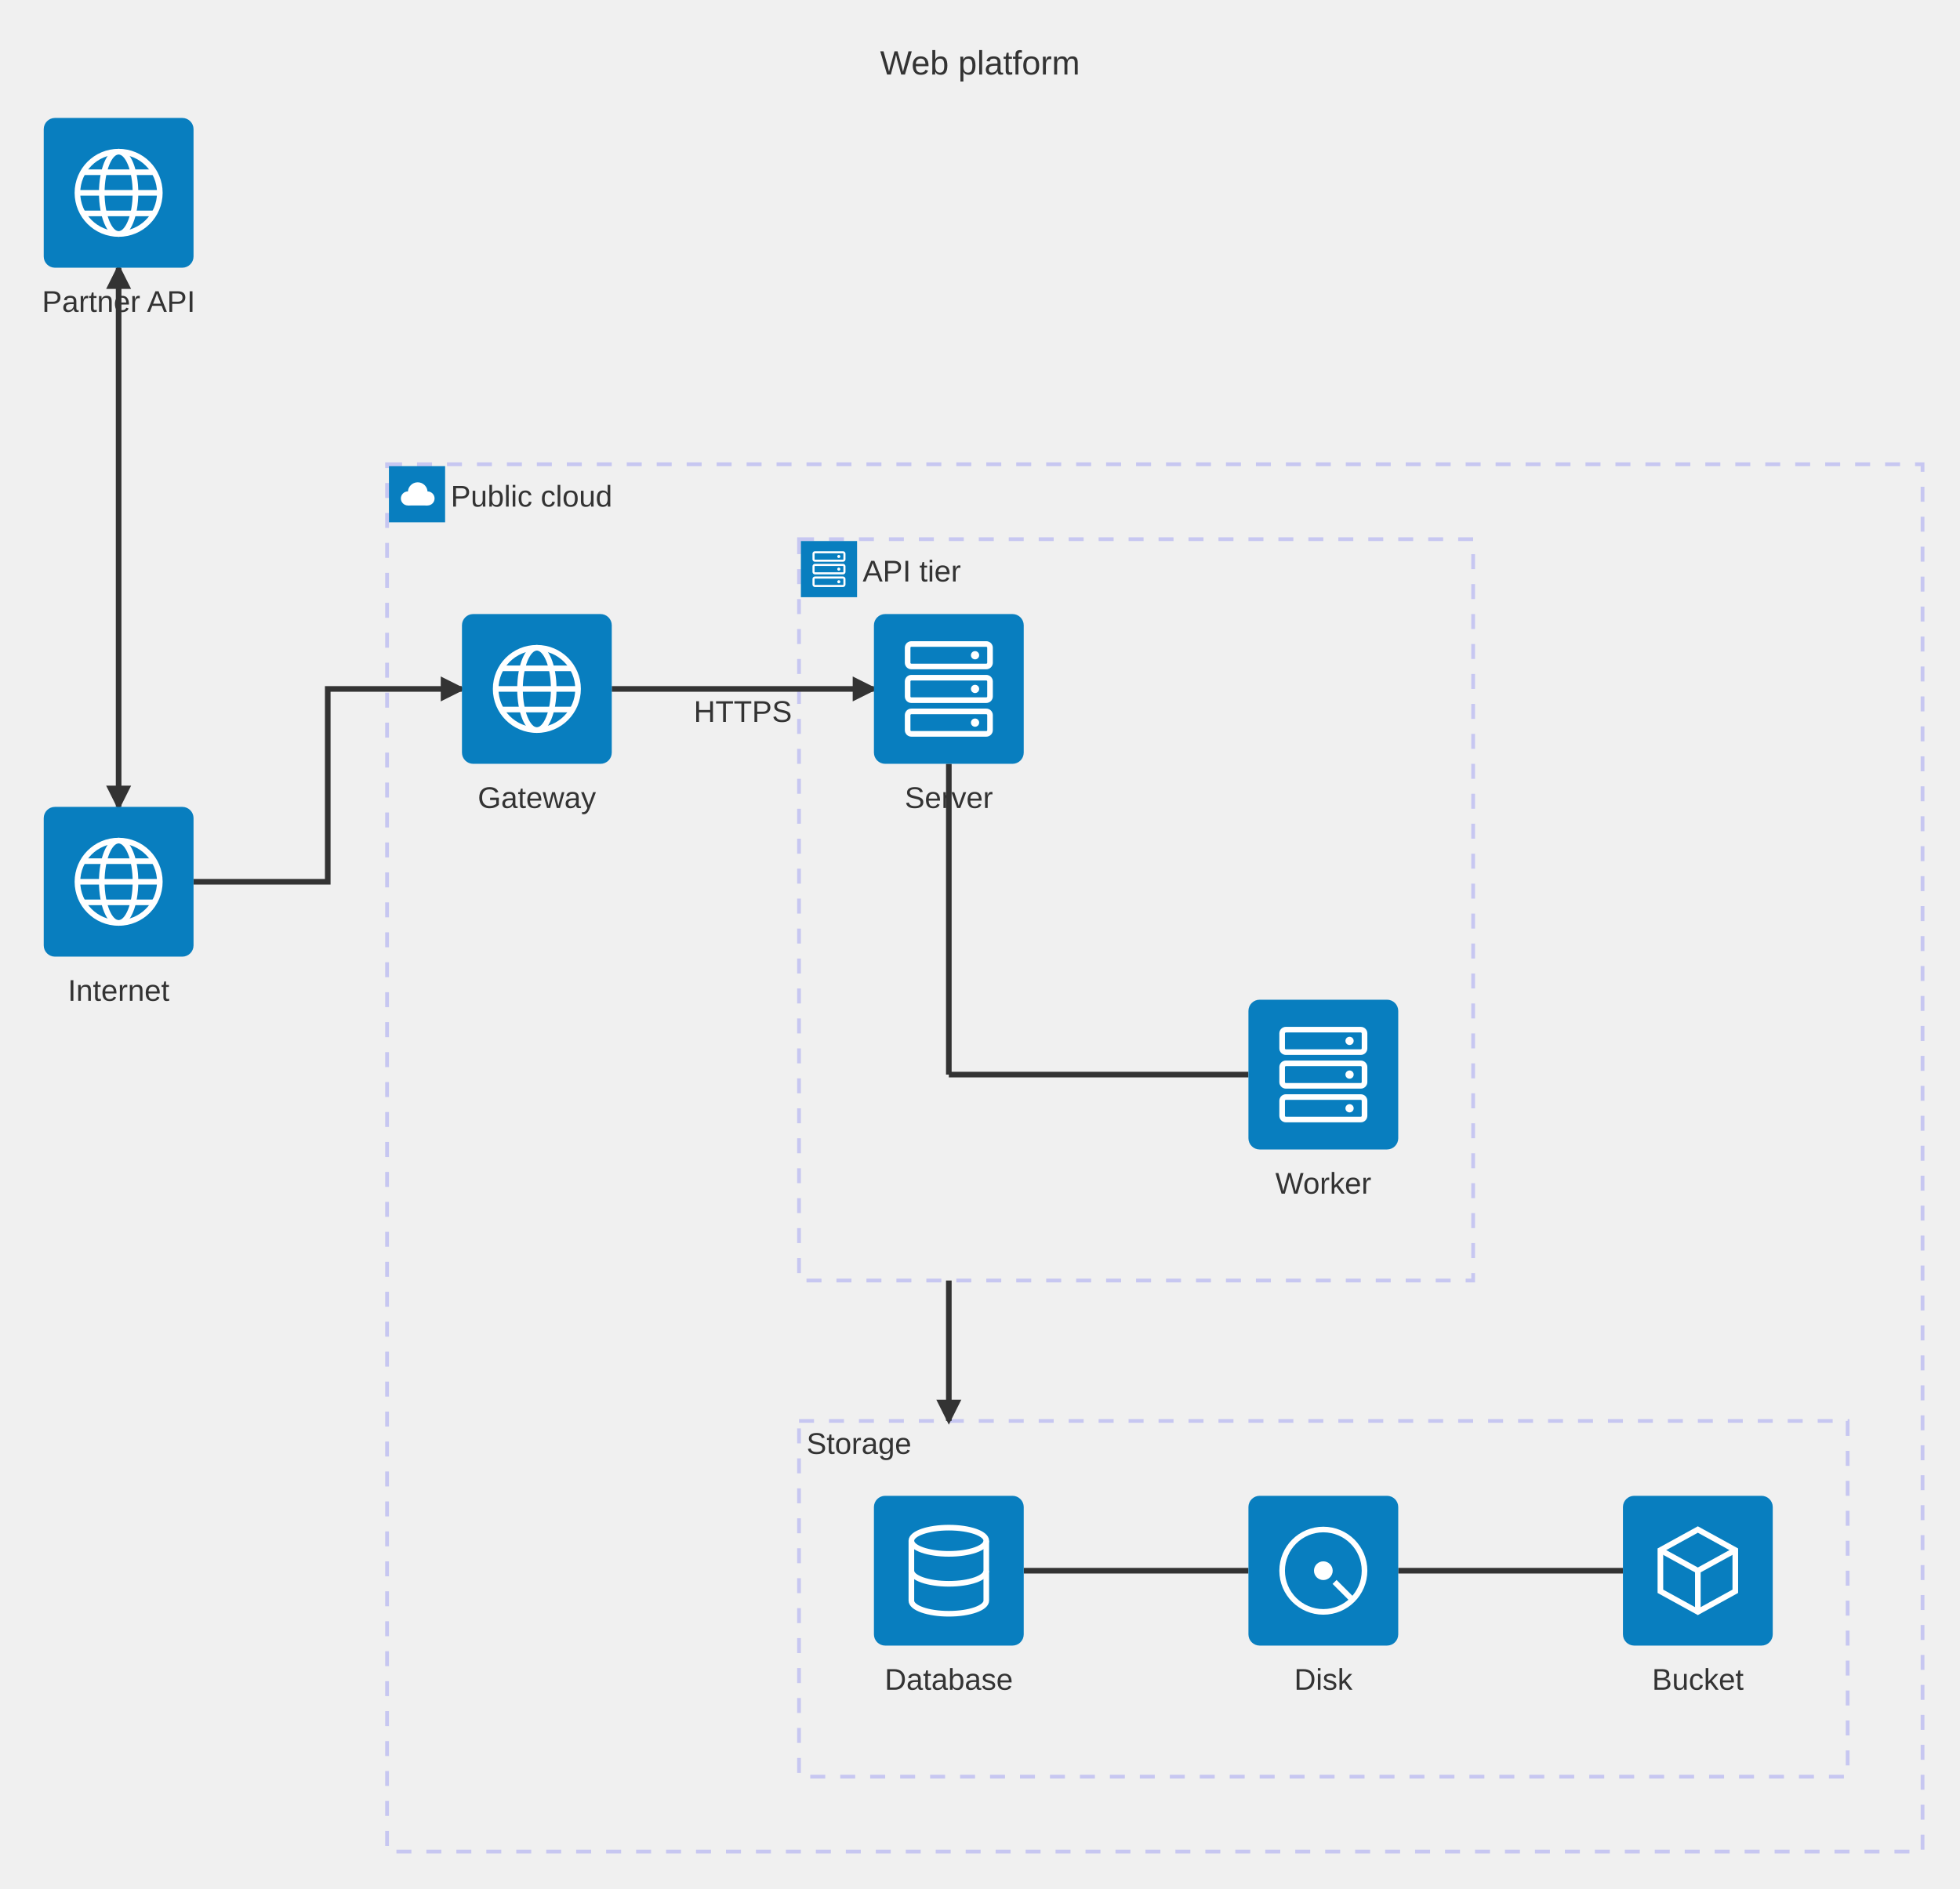
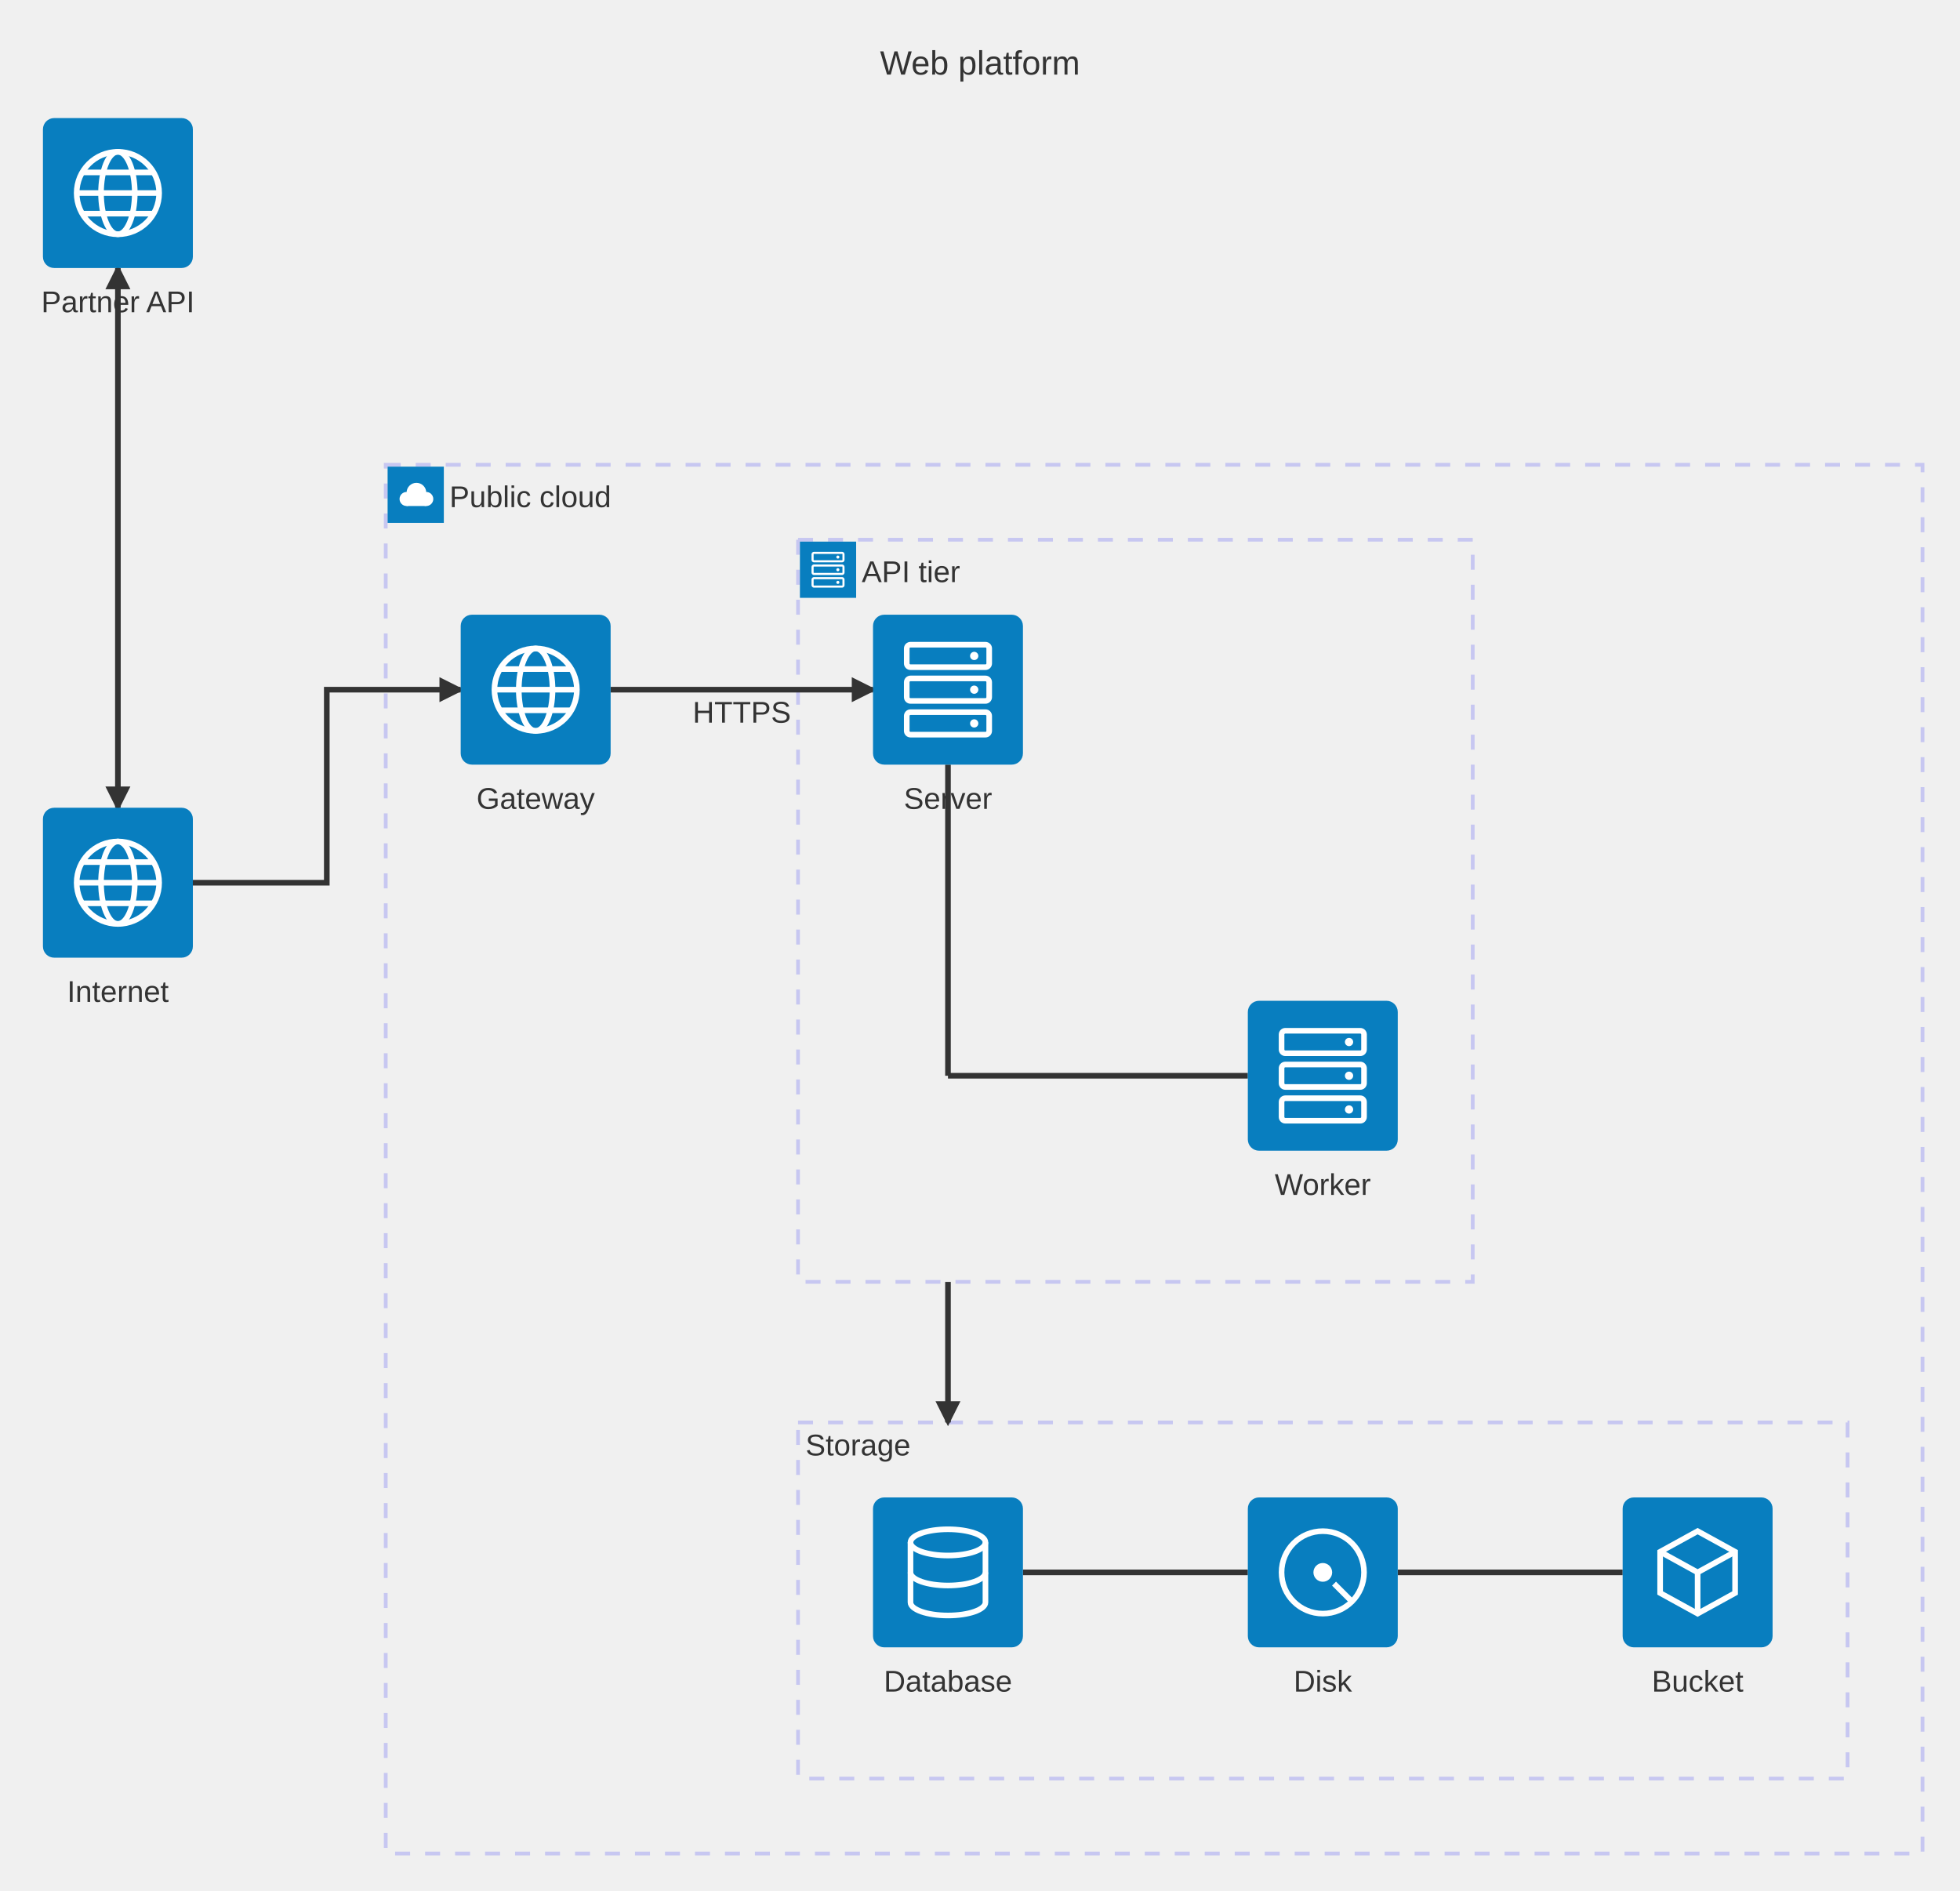
- <svg xmlns="http://www.w3.org/2000/svg" id="my-svg" width="100%" class="architecture" style="max-width: 1046.704px; background-color: white;" viewBox="-20 -63 1046.704 1009" role="graphics-document document" aria-roledescription="architecture">
+ <svg xmlns="http://www.w3.org/2000/svg" id="my-svg" width="100%" class="architecture" style="max-width: 1045.821px; background-color: white;" viewBox="-20 -63 1045.821 1009" role="graphics-document document" aria-roledescription="architecture">
  <style>#my-svg{font-family:"trebuchet ms", verdana, arial, sans-serif;font-size:16px;}#my-svg text{font-family:"trebuchet ms", verdana, arial, sans-serif;}</style>
  <g>
    <g class="architecture-groups">
      <g id="group-public" class="architecture-group">
-         <rect class="node-bkg" x="186.704" y="185" width="820" height="741" fill="none" stroke="hsl(240, 60%, 86.275%)" stroke-width="2" stroke-dasharray="8" />
-         <rect x="187.704" y="186" width="30" height="30" fill="#087ebf" stroke="none" />
-         <circle cx="197.829" cy="203.25" r="3.75" fill="#ffffff" stroke="none" />
-         <circle cx="203.079" cy="199.875" r="5.25" fill="#ffffff" stroke="none" />
-         <circle cx="208.329" cy="203.25" r="3.75" fill="#ffffff" stroke="none" />
-         <rect x="197.829" y="201" width="10.5" height="6" fill="#ffffff" stroke="none" />
-         <text class="architecture-group-label" x="220.704" y="207.6" text-anchor="start" font-size="16" fill="#333">Public cloud</text>
+         <rect class="node-bkg" x="185.821" y="185" width="820" height="741" fill="none" stroke="hsl(240, 60%, 86.275%)" stroke-width="2" stroke-dasharray="8" />
+         <rect x="186.821" y="186" width="30" height="30" fill="#087ebf" stroke="none" />
+         <circle cx="196.946" cy="203.25" r="3.75" fill="#ffffff" stroke="none" />
+         <circle cx="202.196" cy="199.875" r="5.25" fill="#ffffff" stroke="none" />
+         <circle cx="207.446" cy="203.25" r="3.75" fill="#ffffff" stroke="none" />
+         <rect x="196.946" y="201" width="10.5" height="6" fill="#ffffff" stroke="none" />
+         <text class="architecture-group-label" x="219.821" y="207.6" text-anchor="start" font-size="16" fill="#333">Public cloud</text>
      </g>
      <g id="group-api" class="architecture-group">
-         <rect class="node-bkg" x="406.704" y="225" width="360" height="396" fill="none" stroke="hsl(240, 60%, 86.275%)" stroke-width="2" stroke-dasharray="8" />
-         <rect x="407.704" y="226" width="30" height="30" fill="#087ebf" stroke="none" />
-         <rect x="414.454" y="232" width="16.5" height="4.5" rx="0.75" ry="0.75" fill="none" stroke="#ffffff" stroke-width="1.125" />
-         <circle cx="427.954" cy="234.25" r="0.825" fill="#ffffff" stroke="none" />
-         <rect x="414.454" y="238.75" width="16.5" height="4.5" rx="0.75" ry="0.75" fill="none" stroke="#ffffff" stroke-width="1.125" />
-         <circle cx="427.954" cy="241" r="0.825" fill="#ffffff" stroke="none" />
-         <rect x="414.454" y="245.5" width="16.5" height="4.5" rx="0.75" ry="0.75" fill="none" stroke="#ffffff" stroke-width="1.125" />
-         <circle cx="427.954" cy="247.75" r="0.825" fill="#ffffff" stroke="none" />
-         <text class="architecture-group-label" x="440.704" y="247.6" text-anchor="start" font-size="16" fill="#333">API tier</text>
+         <rect class="node-bkg" x="405.821" y="225" width="360" height="396" fill="none" stroke="hsl(240, 60%, 86.275%)" stroke-width="2" stroke-dasharray="8" />
+         <rect x="406.821" y="226" width="30" height="30" fill="#087ebf" stroke="none" />
+         <rect x="413.571" y="232" width="16.5" height="4.5" rx="0.75" ry="0.75" fill="none" stroke="#ffffff" stroke-width="1.125" />
+         <circle cx="427.071" cy="234.25" r="0.825" fill="#ffffff" stroke="none" />
+         <rect x="413.571" y="238.75" width="16.5" height="4.5" rx="0.75" ry="0.75" fill="none" stroke="#ffffff" stroke-width="1.125" />
+         <circle cx="427.071" cy="241" r="0.825" fill="#ffffff" stroke="none" />
+         <rect x="413.571" y="245.5" width="16.5" height="4.5" rx="0.75" ry="0.75" fill="none" stroke="#ffffff" stroke-width="1.125" />
+         <circle cx="427.071" cy="247.75" r="0.825" fill="#ffffff" stroke="none" />
+         <text class="architecture-group-label" x="439.821" y="247.6" text-anchor="start" font-size="16" fill="#333">API tier</text>
      </g>
      <g id="group-storage" class="architecture-group">
-         <rect class="node-bkg" x="406.704" y="696" width="560" height="190" fill="none" stroke="hsl(240, 60%, 86.275%)" stroke-width="2" stroke-dasharray="8" />
-         <text class="architecture-group-label" x="410.704" y="713.6" text-anchor="start" font-size="16" fill="#333">Storage</text>
+         <rect class="node-bkg" x="405.821" y="696" width="560" height="190" fill="none" stroke="hsl(240, 60%, 86.275%)" stroke-width="2" stroke-dasharray="8" />
+         <text class="architecture-group-label" x="409.821" y="713.6" text-anchor="start" font-size="16" fill="#333">Storage</text>
      </g>
    </g>
    <g class="architecture-edges">
      <g id="L-internet-gateway-0" class="architecture-edge">
-         <path class="edge" d="M83.352,408L155.028,408L155.028,305L226.704,305" fill="none" stroke="#333333" stroke-width="3" />
-         <path class="arrow" d="M228.704,305L215.371,311.667L215.371,298.333Z" fill="#333333" stroke="none" />
+         <path class="edge" d="M82.911,408L154.366,408L154.366,305L225.821,305" fill="none" stroke="#333333" stroke-width="3" />
+         <path class="arrow" d="M227.821,305L214.488,311.667L214.488,298.333Z" fill="#333333" stroke="none" />
      </g>
      <g id="L-gateway-server-1" class="architecture-edge">
-         <path class="edge" d="M306.704,305L446.704,305" fill="none" stroke="#333333" stroke-width="3" />
-         <path class="arrow" d="M448.704,305L435.371,311.667L435.371,298.333Z" fill="#333333" stroke="none" />
+         <path class="edge" d="M305.821,305L445.821,305" fill="none" stroke="#333333" stroke-width="3" />
+         <path class="arrow" d="M447.821,305L434.488,311.667L434.488,298.333Z" fill="#333333" stroke="none" />
      </g>
      <g id="L-server-hub-2" class="architecture-edge">
-         <path class="edge" d="M486.704,345L486.704,511" fill="none" stroke="#333333" stroke-width="3" />
+         <path class="edge" d="M485.821,345L485.821,511" fill="none" stroke="#333333" stroke-width="3" />
      </g>
      <g id="L-hub-worker-3" class="architecture-edge">
-         <path class="edge" d="M486.704,511L646.704,511" fill="none" stroke="#333333" stroke-width="3" />
+         <path class="edge" d="M485.821,511L645.821,511" fill="none" stroke="#333333" stroke-width="3" />
      </g>
      <g id="L-server-db-4" class="architecture-edge">
-         <path class="edge" d="M486.704,621L486.704,696" fill="none" stroke="#333333" stroke-width="3" />
-         <path class="arrow" d="M486.704,698L480.037,684.667L493.371,684.667Z" fill="#333333" stroke="none" />
+         <path class="edge" d="M485.821,621L485.821,696" fill="none" stroke="#333333" stroke-width="3" />
+         <path class="arrow" d="M485.821,698L479.155,684.667L492.488,684.667Z" fill="#333333" stroke="none" />
      </g>
      <g id="L-db-disk-5" class="architecture-edge">
-         <path class="edge" d="M526.704,776L646.704,776" fill="none" stroke="#333333" stroke-width="3" />
+         <path class="edge" d="M525.821,776L645.821,776" fill="none" stroke="#333333" stroke-width="3" />
      </g>
      <g id="L-disk-bucket-6" class="architecture-edge">
-         <path class="edge" d="M726.704,776L846.704,776" fill="none" stroke="#333333" stroke-width="3" />
+         <path class="edge" d="M725.821,776L845.821,776" fill="none" stroke="#333333" stroke-width="3" />
      </g>
      <g id="L-ext-internet-7" class="architecture-edge">
-         <path class="edge" d="M43.352,80L43.352,368" fill="none" stroke="#333333" stroke-width="3" />
-         <path class="arrow" d="M43.352,78L50.019,91.333L36.685,91.333Z" fill="#333333" stroke="none" />
-         <path class="arrow" d="M43.352,370L36.685,356.667L50.019,356.667Z" fill="#333333" stroke="none" />
+         <path class="edge" d="M42.911,80L42.911,368" fill="none" stroke="#333333" stroke-width="3" />
+         <path class="arrow" d="M42.911,78L49.577,91.333L36.244,91.333Z" fill="#333333" stroke="none" />
+         <path class="arrow" d="M42.911,370L36.244,356.667L49.577,356.667Z" fill="#333333" stroke="none" />
      </g>
    </g>
    <g class="architecture-services">
      <g id="service-internet" class="architecture-service">
-         <rect class="node-bkg" x="3.352" y="368" width="80" height="80" rx="6" ry="6" fill="#087ebf" stroke="none" />
-         <circle cx="43.352" cy="408" r="22" fill="none" stroke="#ffffff" stroke-width="3" />
-         <path d="M52.352,408C52.352,420.15,48.323,430,43.352,430C38.381,430,34.352,420.15,34.352,408C34.352,395.85,38.381,386,43.352,386C48.323,386,52.352,395.85,52.352,408Z" fill="none" stroke="#ffffff" stroke-width="3" />
-         <path d="M21.352,408L65.352,408" fill="none" stroke="#ffffff" stroke-width="3" />
-         <path d="M24.299,397L62.405,397" fill="none" stroke="#ffffff" stroke-width="3" />
-         <path d="M24.299,419L62.405,419" fill="none" stroke="#ffffff" stroke-width="3" />
-         <text class="architecture-service-label" x="43.352" y="471.6" text-anchor="middle" font-size="16" fill="#333">Internet</text>
+         <rect class="node-bkg" x="2.911" y="368" width="80" height="80" rx="6" ry="6" fill="#087ebf" stroke="none" />
+         <circle cx="42.911" cy="408" r="22" fill="none" stroke="#ffffff" stroke-width="3" />
+         <path d="M51.911,408C51.911,420.15,47.881,430,42.911,430C37.94,430,33.911,420.15,33.911,408C33.911,395.85,37.94,386,42.911,386C47.881,386,51.911,395.85,51.911,408Z" fill="none" stroke="#ffffff" stroke-width="3" />
+         <path d="M20.911,408L64.911,408" fill="none" stroke="#ffffff" stroke-width="3" />
+         <path d="M23.858,397L61.963,397" fill="none" stroke="#ffffff" stroke-width="3" />
+         <path d="M23.858,419L61.963,419" fill="none" stroke="#ffffff" stroke-width="3" />
+         <text class="architecture-service-label" x="42.911" y="471.6" text-anchor="middle" font-size="16" fill="#333">Internet</text>
      </g>
      <g id="service-gateway" class="architecture-service">
-         <rect class="node-bkg" x="226.704" y="265" width="80" height="80" rx="6" ry="6" fill="#087ebf" stroke="none" />
-         <circle cx="266.704" cy="305" r="22" fill="none" stroke="#ffffff" stroke-width="3" />
-         <path d="M275.704,305C275.704,317.15,271.675,327,266.704,327C261.733,327,257.704,317.15,257.704,305C257.704,292.85,261.733,283,266.704,283C271.675,283,275.704,292.85,275.704,305Z" fill="none" stroke="#ffffff" stroke-width="3" />
-         <path d="M244.704,305L288.704,305" fill="none" stroke="#ffffff" stroke-width="3" />
-         <path d="M247.651,294L285.757,294" fill="none" stroke="#ffffff" stroke-width="3" />
-         <path d="M247.651,316L285.757,316" fill="none" stroke="#ffffff" stroke-width="3" />
-         <text class="architecture-service-label" x="266.704" y="368.6" text-anchor="middle" font-size="16" fill="#333">Gateway</text>
+         <rect class="node-bkg" x="225.821" y="265" width="80" height="80" rx="6" ry="6" fill="#087ebf" stroke="none" />
+         <circle cx="265.821" cy="305" r="22" fill="none" stroke="#ffffff" stroke-width="3" />
+         <path d="M274.821,305C274.821,317.15,270.792,327,265.821,327C260.851,327,256.821,317.15,256.821,305C256.821,292.85,260.851,283,265.821,283C270.792,283,274.821,292.85,274.821,305Z" fill="none" stroke="#ffffff" stroke-width="3" />
+         <path d="M243.821,305L287.821,305" fill="none" stroke="#ffffff" stroke-width="3" />
+         <path d="M246.769,294L284.874,294" fill="none" stroke="#ffffff" stroke-width="3" />
+         <path d="M246.769,316L284.874,316" fill="none" stroke="#ffffff" stroke-width="3" />
+         <text class="architecture-service-label" x="265.821" y="368.6" text-anchor="middle" font-size="16" fill="#333">Gateway</text>
      </g>
      <g id="service-server" class="architecture-service">
-         <rect class="node-bkg" x="446.704" y="265" width="80" height="80" rx="6" ry="6" fill="#087ebf" stroke="none" />
-         <rect x="464.704" y="281" width="44" height="12" rx="2" ry="2" fill="none" stroke="#ffffff" stroke-width="3" />
-         <circle cx="500.704" cy="287" r="2.2" fill="#ffffff" stroke="none" />
-         <rect x="464.704" y="299" width="44" height="12" rx="2" ry="2" fill="none" stroke="#ffffff" stroke-width="3" />
-         <circle cx="500.704" cy="305" r="2.2" fill="#ffffff" stroke="none" />
-         <rect x="464.704" y="317" width="44" height="12" rx="2" ry="2" fill="none" stroke="#ffffff" stroke-width="3" />
-         <circle cx="500.704" cy="323" r="2.2" fill="#ffffff" stroke="none" />
-         <text class="architecture-service-label" x="486.704" y="368.6" text-anchor="middle" font-size="16" fill="#333">Server</text>
+         <rect class="node-bkg" x="445.821" y="265" width="80" height="80" rx="6" ry="6" fill="#087ebf" stroke="none" />
+         <rect x="463.821" y="281" width="44" height="12" rx="2" ry="2" fill="none" stroke="#ffffff" stroke-width="3" />
+         <circle cx="499.821" cy="287" r="2.2" fill="#ffffff" stroke="none" />
+         <rect x="463.821" y="299" width="44" height="12" rx="2" ry="2" fill="none" stroke="#ffffff" stroke-width="3" />
+         <circle cx="499.821" cy="305" r="2.2" fill="#ffffff" stroke="none" />
+         <rect x="463.821" y="317" width="44" height="12" rx="2" ry="2" fill="none" stroke="#ffffff" stroke-width="3" />
+         <circle cx="499.821" cy="323" r="2.2" fill="#ffffff" stroke="none" />
+         <text class="architecture-service-label" x="485.821" y="368.6" text-anchor="middle" font-size="16" fill="#333">Server</text>
      </g>
      <g id="service-worker" class="architecture-service">
-         <rect class="node-bkg" x="646.704" y="471" width="80" height="80" rx="6" ry="6" fill="#087ebf" stroke="none" />
-         <rect x="664.704" y="487" width="44" height="12" rx="2" ry="2" fill="none" stroke="#ffffff" stroke-width="3" />
-         <circle cx="700.704" cy="493" r="2.2" fill="#ffffff" stroke="none" />
-         <rect x="664.704" y="505" width="44" height="12" rx="2" ry="2" fill="none" stroke="#ffffff" stroke-width="3" />
-         <circle cx="700.704" cy="511" r="2.2" fill="#ffffff" stroke="none" />
-         <rect x="664.704" y="523" width="44" height="12" rx="2" ry="2" fill="none" stroke="#ffffff" stroke-width="3" />
-         <circle cx="700.704" cy="529" r="2.2" fill="#ffffff" stroke="none" />
-         <text class="architecture-service-label" x="686.704" y="574.6" text-anchor="middle" font-size="16" fill="#333">Worker</text>
+         <rect class="node-bkg" x="645.821" y="471" width="80" height="80" rx="6" ry="6" fill="#087ebf" stroke="none" />
+         <rect x="663.821" y="487" width="44" height="12" rx="2" ry="2" fill="none" stroke="#ffffff" stroke-width="3" />
+         <circle cx="699.821" cy="493" r="2.2" fill="#ffffff" stroke="none" />
+         <rect x="663.821" y="505" width="44" height="12" rx="2" ry="2" fill="none" stroke="#ffffff" stroke-width="3" />
+         <circle cx="699.821" cy="511" r="2.2" fill="#ffffff" stroke="none" />
+         <rect x="663.821" y="523" width="44" height="12" rx="2" ry="2" fill="none" stroke="#ffffff" stroke-width="3" />
+         <circle cx="699.821" cy="529" r="2.2" fill="#ffffff" stroke="none" />
+         <text class="architecture-service-label" x="685.821" y="574.6" text-anchor="middle" font-size="16" fill="#333">Worker</text>
      </g>
      <g id="service-db" class="architecture-service">
-         <rect class="node-bkg" x="446.704" y="736" width="80" height="80" rx="6" ry="6" fill="#087ebf" stroke="none" />
-         <path d="M506.704,760C506.704,763.866,497.75,767,486.704,767C475.658,767,466.704,763.866,466.704,760C466.704,756.134,475.658,753,486.704,753C497.75,753,506.704,756.134,506.704,760Z" fill="none" stroke="#ffffff" stroke-width="3" />
-         <path d="M466.704,760L466.704,792C466.704,795.866,475.658,799,486.704,799C497.75,799,506.704,795.866,506.704,792L506.704,760" fill="none" stroke="#ffffff" stroke-width="3" />
-         <path d="M466.704,776C466.704,779.866,475.658,783,486.704,783C497.75,783,506.704,779.866,506.704,776" fill="none" stroke="#ffffff" stroke-width="3" />
-         <text class="architecture-service-label" x="486.704" y="839.6" text-anchor="middle" font-size="16" fill="#333">Database</text>
+         <rect class="node-bkg" x="445.821" y="736" width="80" height="80" rx="6" ry="6" fill="#087ebf" stroke="none" />
+         <path d="M505.821,760C505.821,763.866,496.867,767,485.821,767C474.775,767,465.821,763.866,465.821,760C465.821,756.134,474.775,753,485.821,753C496.867,753,505.821,756.134,505.821,760Z" fill="none" stroke="#ffffff" stroke-width="3" />
+         <path d="M465.821,760L465.821,792C465.821,795.866,474.775,799,485.821,799C496.867,799,505.821,795.866,505.821,792L505.821,760" fill="none" stroke="#ffffff" stroke-width="3" />
+         <path d="M465.821,776C465.821,779.866,474.775,783,485.821,783C496.867,783,505.821,779.866,505.821,776" fill="none" stroke="#ffffff" stroke-width="3" />
+         <text class="architecture-service-label" x="485.821" y="839.6" text-anchor="middle" font-size="16" fill="#333">Database</text>
      </g>
      <g id="service-disk" class="architecture-service">
-         <rect class="node-bkg" x="646.704" y="736" width="80" height="80" rx="6" ry="6" fill="#087ebf" stroke="none" />
-         <circle cx="686.704" cy="776" r="22" fill="none" stroke="#ffffff" stroke-width="3" />
-         <circle cx="686.704" cy="776" r="5" fill="#ffffff" stroke="none" />
-         <path d="M692.704,782L702.704,792" fill="none" stroke="#ffffff" stroke-width="3" />
-         <text class="architecture-service-label" x="686.704" y="839.6" text-anchor="middle" font-size="16" fill="#333">Disk</text>
+         <rect class="node-bkg" x="645.821" y="736" width="80" height="80" rx="6" ry="6" fill="#087ebf" stroke="none" />
+         <circle cx="685.821" cy="776" r="22" fill="none" stroke="#ffffff" stroke-width="3" />
+         <circle cx="685.821" cy="776" r="5" fill="#ffffff" stroke="none" />
+         <path d="M691.821,782L701.821,792" fill="none" stroke="#ffffff" stroke-width="3" />
+         <text class="architecture-service-label" x="685.821" y="839.6" text-anchor="middle" font-size="16" fill="#333">Disk</text>
      </g>
      <g id="service-bucket" class="architecture-service">
-         <rect class="node-bkg" x="846.704" y="736" width="80" height="80" rx="6" ry="6" fill="#087ebf" stroke="none" />
-         <path d="M886.704,754L906.704,765L906.704,787L886.704,798L866.704,787L866.704,765Z" fill="none" stroke="#ffffff" stroke-width="3" />
-         <path d="M906.704,765L886.704,776L866.704,765" fill="none" stroke="#ffffff" stroke-width="3" />
-         <path d="M886.704,776L886.704,798" fill="none" stroke="#ffffff" stroke-width="3" />
-         <text class="architecture-service-label" x="886.704" y="839.6" text-anchor="middle" font-size="16" fill="#333">Bucket</text>
+         <rect class="node-bkg" x="845.821" y="736" width="80" height="80" rx="6" ry="6" fill="#087ebf" stroke="none" />
+         <path d="M885.821,754L905.821,765L905.821,787L885.821,798L865.821,787L865.821,765Z" fill="none" stroke="#ffffff" stroke-width="3" />
+         <path d="M905.821,765L885.821,776L865.821,765" fill="none" stroke="#ffffff" stroke-width="3" />
+         <path d="M885.821,776L885.821,798" fill="none" stroke="#ffffff" stroke-width="3" />
+         <text class="architecture-service-label" x="885.821" y="839.6" text-anchor="middle" font-size="16" fill="#333">Bucket</text>
      </g>
      <g id="service-ext" class="architecture-service">
-         <rect class="node-bkg" x="3.352" y="0" width="80" height="80" rx="6" ry="6" fill="#087ebf" stroke="none" />
-         <circle cx="43.352" cy="40" r="22" fill="none" stroke="#ffffff" stroke-width="3" />
-         <path d="M52.352,40C52.352,52.15,48.323,62,43.352,62C38.381,62,34.352,52.15,34.352,40C34.352,27.85,38.381,18,43.352,18C48.323,18,52.352,27.85,52.352,40Z" fill="none" stroke="#ffffff" stroke-width="3" />
-         <path d="M21.352,40L65.352,40" fill="none" stroke="#ffffff" stroke-width="3" />
-         <path d="M24.299,29L62.405,29" fill="none" stroke="#ffffff" stroke-width="3" />
-         <path d="M24.299,51L62.405,51" fill="none" stroke="#ffffff" stroke-width="3" />
-         <text class="architecture-service-label" x="43.352" y="103.6" text-anchor="middle" font-size="16" fill="#333">Partner API</text>
+         <rect class="node-bkg" x="2.911" y="0" width="80" height="80" rx="6" ry="6" fill="#087ebf" stroke="none" />
+         <circle cx="42.911" cy="40" r="22" fill="none" stroke="#ffffff" stroke-width="3" />
+         <path d="M51.911,40C51.911,52.15,47.881,62,42.911,62C37.94,62,33.911,52.15,33.911,40C33.911,27.85,37.94,18,42.911,18C47.881,18,51.911,27.85,51.911,40Z" fill="none" stroke="#ffffff" stroke-width="3" />
+         <path d="M20.911,40L64.911,40" fill="none" stroke="#ffffff" stroke-width="3" />
+         <path d="M23.858,29L61.963,29" fill="none" stroke="#ffffff" stroke-width="3" />
+         <path d="M23.858,51L61.963,51" fill="none" stroke="#ffffff" stroke-width="3" />
+         <text class="architecture-service-label" x="42.911" y="103.6" text-anchor="middle" font-size="16" fill="#333">Partner API</text>
      </g>
      <g id="service-hub" class="architecture-service">
-         <rect x="446.704" y="471" width="80" height="80" fill="#333333" stroke="none" opacity="0" />
+         <rect x="445.821" y="471" width="80" height="80" fill="#333333" stroke="none" opacity="0" />
      </g>
    </g>
    <g class="edgeLabels">
      <g class="edgeLabel">
-         <text x="376.704" y="322.6" text-anchor="middle" font-size="16" fill="#333">HTTPS</text>
+         <text x="375.821" y="322.6" text-anchor="middle" font-size="16" fill="#333">HTTPS</text>
      </g>
    </g>
-     <text class="architectureTitleText" x="503.352" y="-23.2" text-anchor="middle" font-size="18" fill="#333">Web platform</text>
+     <text class="architectureTitleText" x="502.911" y="-23.2" text-anchor="middle" font-size="18" fill="#333">Web platform</text>
  </g>
</svg>
